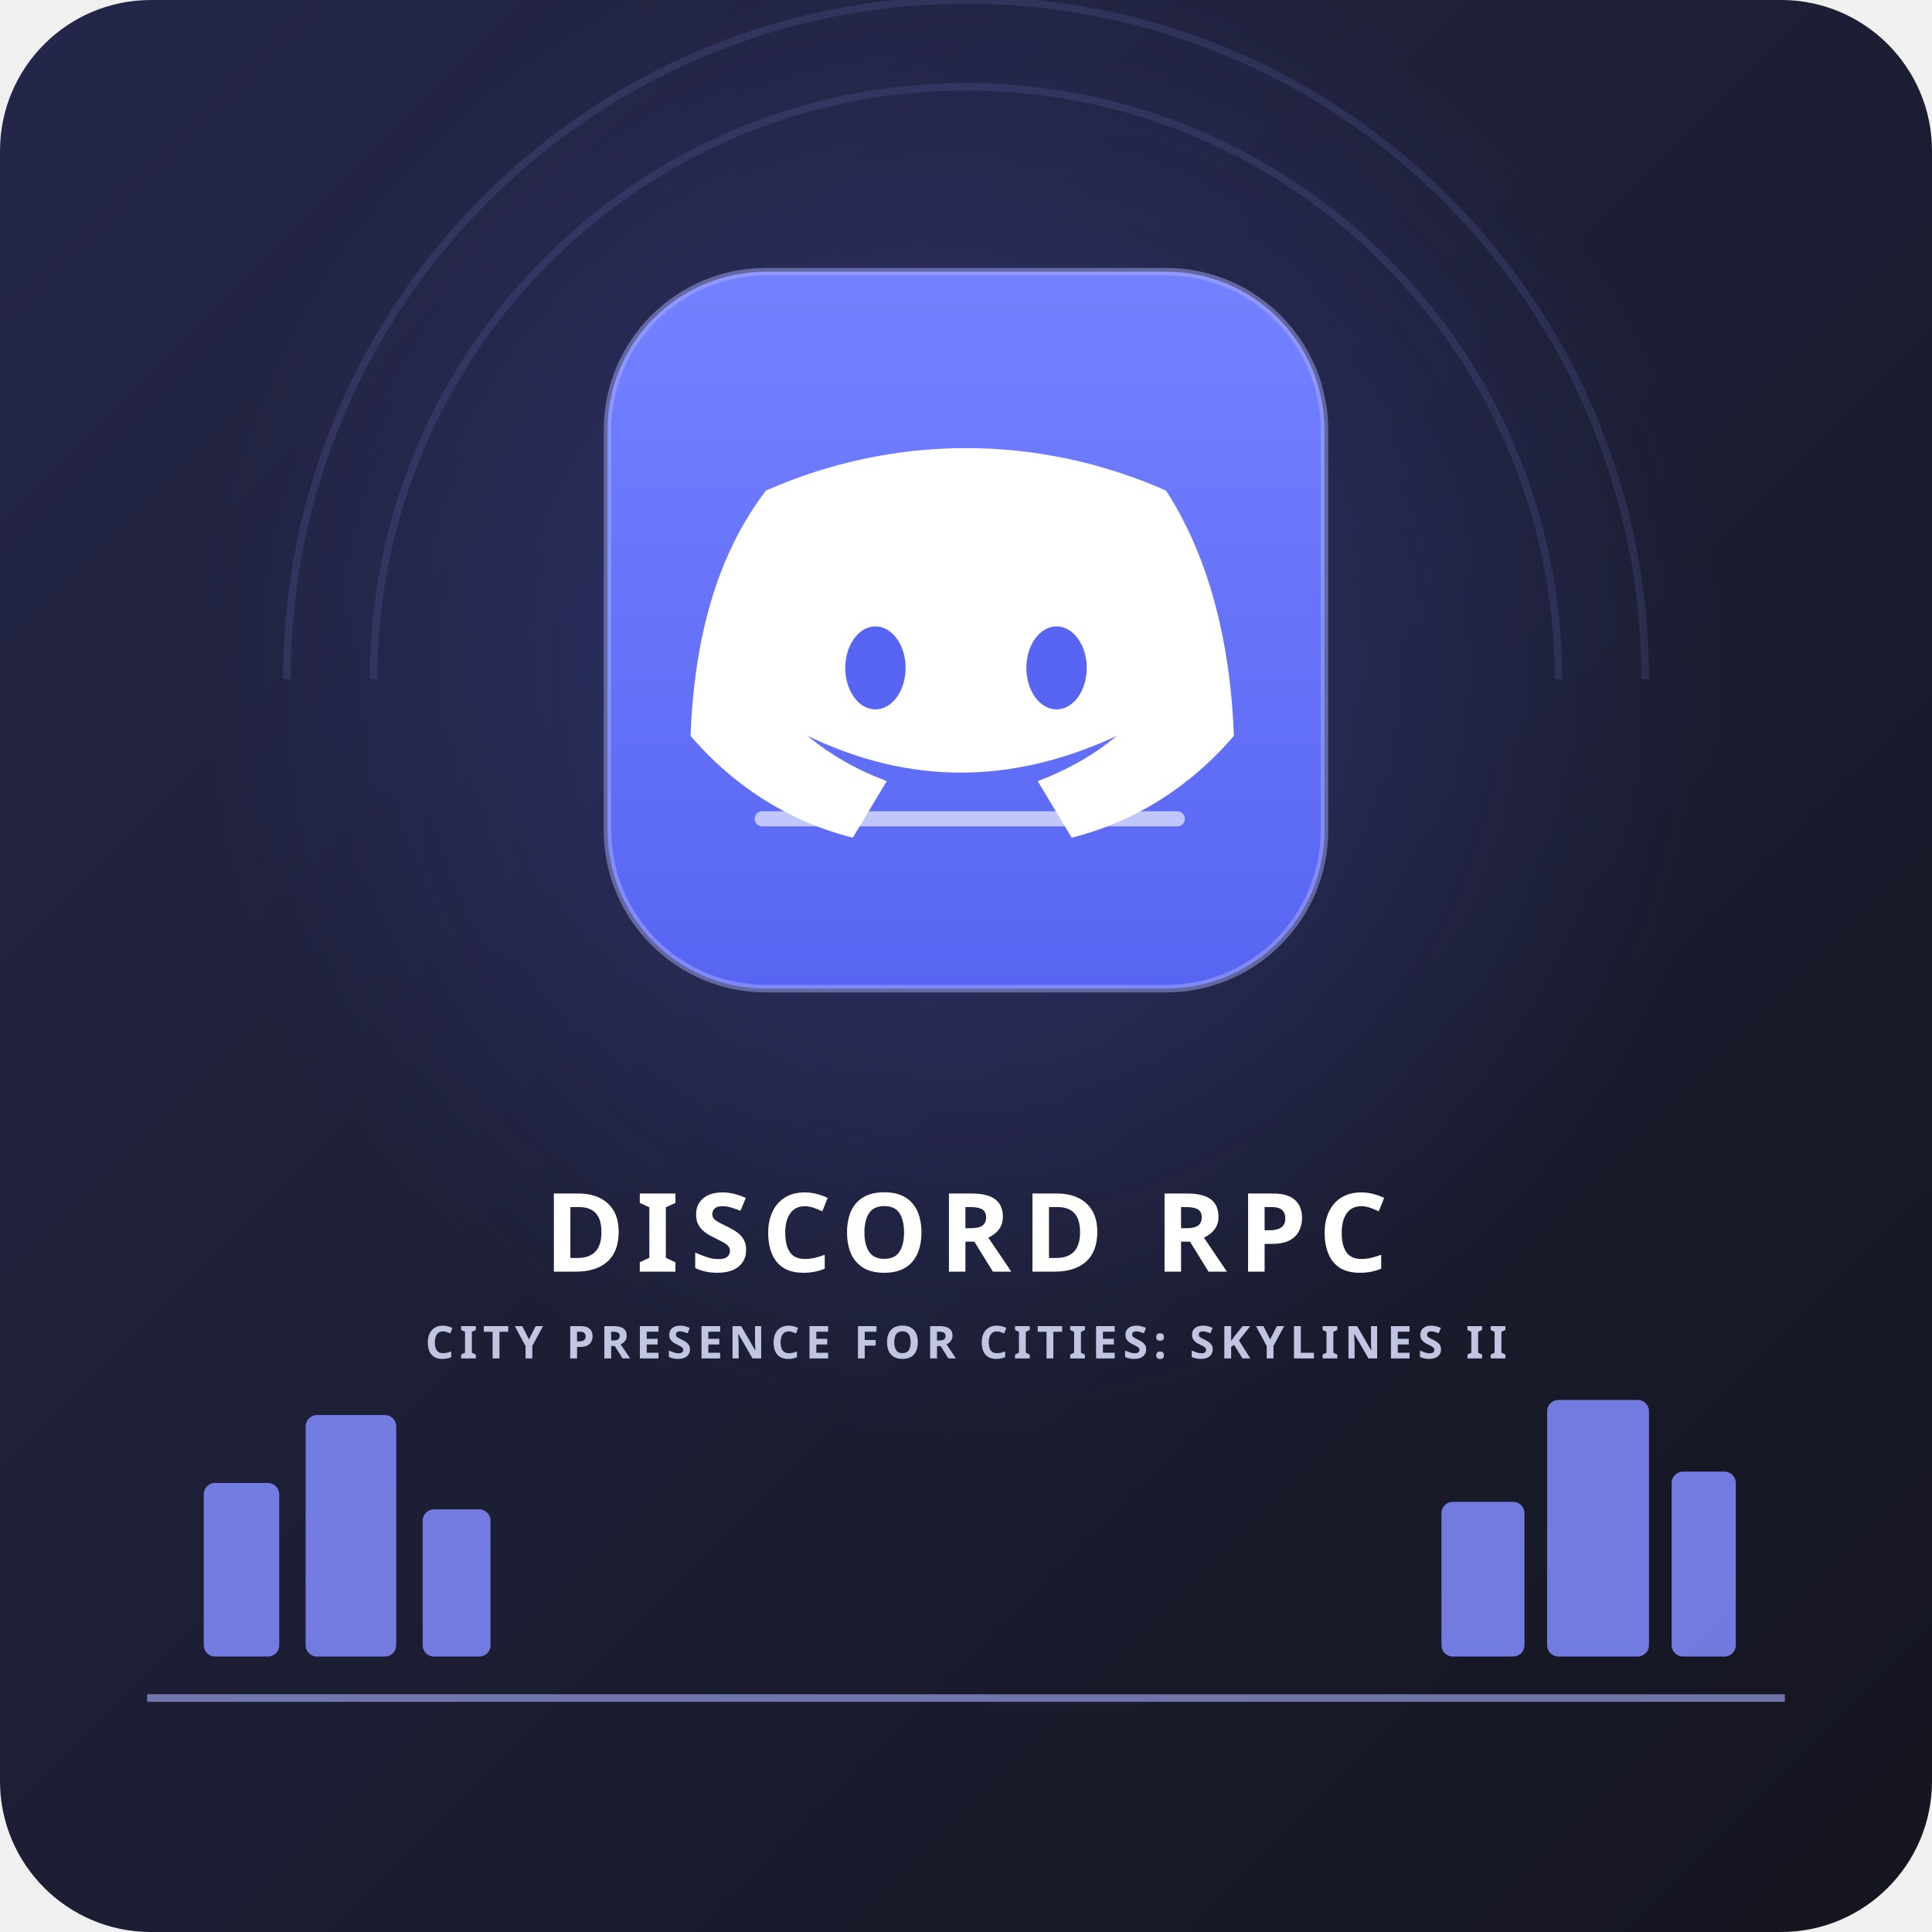
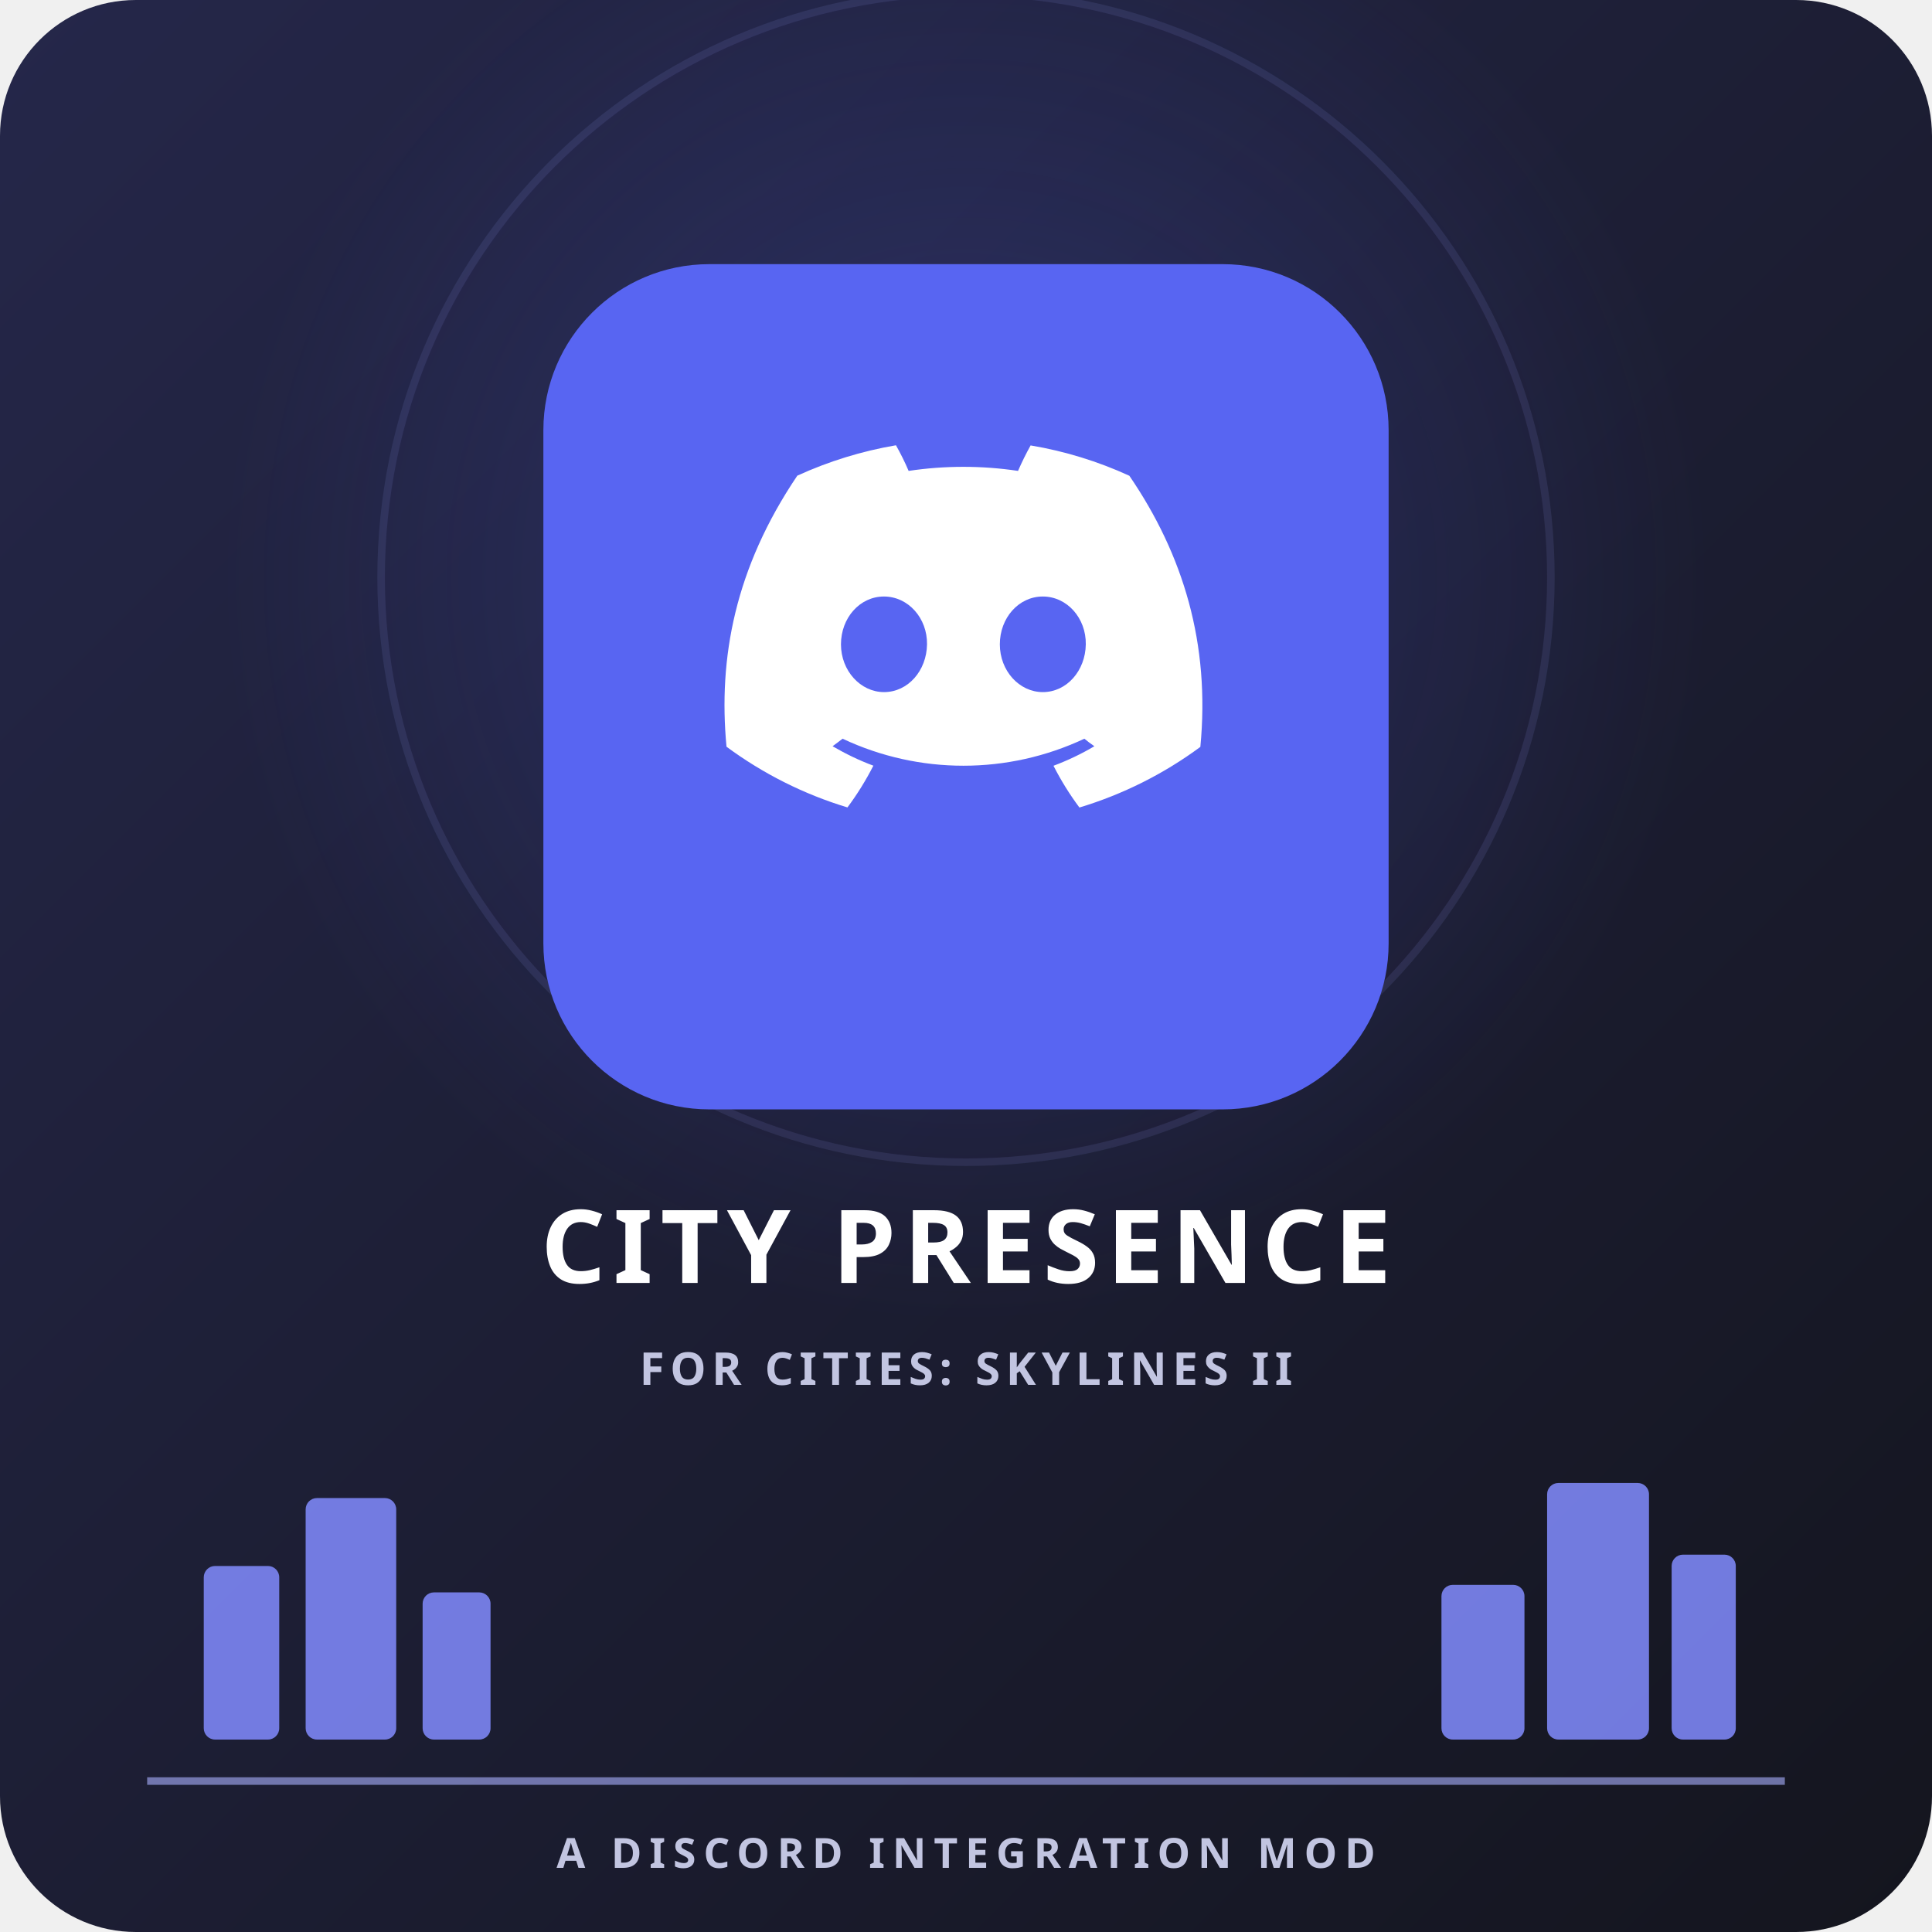
<svg xmlns="http://www.w3.org/2000/svg" width="512" height="512" viewBox="0 0 512 512">
  <defs>
    <linearGradient id="bg" x2="1" y2="1">
      <stop stop-color="#25274a" />
      <stop offset="1" stop-color="#14151e" />
    </linearGradient>
-     <linearGradient id="badge" x2="0" y2="1">
-       <stop stop-color="#7481ff" />
-       <stop offset="1" stop-color="#5865f2" />
-     </linearGradient>
    <radialGradient id="glow">
-       <stop stop-color="#5865f2" stop-opacity=".3" />
+       <stop stop-color="#5865f2" stop-opacity=".24" />
      <stop offset="1" stop-color="#5865f2" stop-opacity="0" />
    </radialGradient>
  </defs>
-   <rect width="512" height="512" rx="40" fill="url(#bg)" />
-   <circle cx="256" cy="180" r="205" fill="url(#glow)" />
-   <path d="M99 180a157 157 0 0 1 314 0M76 180a180 180 0 0 1 360 0" fill="none" stroke="#9ba3ff" stroke-opacity=".12" stroke-width="2" />
-   <rect x="161" y="72" width="190" height="190" rx="42" fill="url(#badge)" stroke="#aeb4ff" stroke-opacity=".45" stroke-width="2" />
-   <path d="M203 130c34-15 72-15 106 0 11 17 17 39 18 65-12 14-27 23-43 27l-9-15c8-3 15-7 21-12-28 13-55 13-82 0 6 5 13 9 21 12l-9 15c-16-4-31-13-43-27 1-26 7-48 20-65Z" fill="#fff" />
-   <ellipse cx="232" cy="177" rx="8" ry="11" fill="#5865f2" />
-   <ellipse cx="280" cy="177" rx="8" ry="11" fill="#5865f2" />
-   <path d="M202 217h110" stroke="#fff" stroke-opacity=".62" stroke-width="4" stroke-linecap="round" />
+   <rect width="512" height="512" rx="36" fill="url(#bg)" />
+   <circle cx="256" cy="153" r="200" fill="url(#glow)" />
+   <circle cx="256" cy="153" r="155" fill="none" stroke="#9ba3ff" stroke-opacity=".11" stroke-width="2" />
+   <rect x="144" y="70" width="224" height="224" rx="44" fill="#5865f2" />
+   <svg x="192" y="118" width="128" height="96" viewBox="0 0 64 48" aria-label="Discord symbol">
+     <path d="M40.575 0C39.956 1.099 39.401 2.235 38.895 3.397C34.097 2.677 29.21 2.677 24.398 3.397C23.906 2.235 23.337 1.099 22.719 0C18.21 0.77 13.816 2.122 9.648 4.028C1.39 16.265 -0.846 28.186 0.266 39.943C5.102 43.517 10.52 46.245 16.291 47.987C17.592 46.245 18.741 44.388 19.726 42.456C17.857 41.762 16.051 40.89 14.321 39.88C14.775 39.552 15.217 39.211 15.647 38.882C25.787 43.656 37.532 43.656 47.685 38.882C48.114 39.236 48.556 39.577 49.011 39.88C47.281 40.903 45.475 41.762 43.593 42.469C44.578 44.401 45.727 46.257 47.028 48C52.799 46.257 58.217 43.542 63.053 39.968C64.367 26.33 60.806 14.51 53.645 4.041C49.49 2.134 45.096 0.783 40.588 0.025L40.575 0ZM21.14 32.707C18.021 32.707 15.432 29.878 15.432 26.38C15.432 22.882 17.92 20.041 21.128 20.041C24.335 20.041 26.886 22.895 26.835 26.38C26.785 29.866 24.322 32.707 21.14 32.707ZM42.179 32.707C39.047 32.707 36.483 29.878 36.483 26.38C36.483 22.882 38.971 20.041 42.179 20.041C45.386 20.041 47.925 22.895 47.874 26.38C47.824 29.866 45.361 32.707 42.179 32.707Z" fill="#ffffff" />
+   </svg>
+   <text x="256" y="340" fill="#fff" font-family="Overpass, Noto Sans, Arial, sans-serif" font-size="27" font-weight="700" letter-spacing="2" text-anchor="middle">CITY PRESENCE</text>
+   <text x="256" y="367" fill="#c2c5e1" font-family="Overpass, Noto Sans, Arial, sans-serif" font-size="12" font-weight="600" letter-spacing="1.5" text-anchor="middle">FOR CITIES: SKYLINES II</text>
  <g fill="#828cff" opacity=".85">
-     <rect x="54" y="393" width="20" height="46" rx="3" />
-     <rect x="81" y="375" width="24" height="64" rx="3" />
-     <rect x="112" y="400" width="18" height="39" rx="3" />
-     <rect x="382" y="398" width="22" height="41" rx="3" />
-     <rect x="410" y="371" width="27" height="68" rx="3" />
-     <rect x="443" y="390" width="17" height="49" rx="3" />
+     <rect x="54" y="415" width="20" height="46" rx="3" />
+     <rect x="81" y="397" width="24" height="64" rx="3" />
+     <rect x="112" y="422" width="18" height="39" rx="3" />
+     <rect x="382" y="420" width="22" height="41" rx="3" />
+     <rect x="410" y="393" width="27" height="68" rx="3" />
+     <rect x="443" y="412" width="17" height="49" rx="3" />
  </g>
-   <path d="M39 450h434" stroke="#aab0ff" stroke-opacity=".6" stroke-width="2" />
-   <text x="256" y="337" fill="#fff" font-family="Overpass, Noto Sans, Arial, sans-serif" font-size="29" font-weight="700" letter-spacing="3" text-anchor="middle">DISCORD RPC</text>
-   <text x="256" y="360" fill="#c2c5e1" font-family="Overpass, Noto Sans, Arial, sans-serif" font-size="12" font-weight="600" letter-spacing="1.5" text-anchor="middle">CITY PRESENCE FOR CITIES: SKYLINES II</text>
+   <path d="M39 472h434" stroke="#aab0ff" stroke-opacity=".6" stroke-width="2" />
+   <text x="256" y="495" fill="#c2c5e1" font-family="Overpass, Noto Sans, Arial, sans-serif" font-size="11" font-weight="600" letter-spacing="2" text-anchor="middle">A DISCORD INTEGRATION MOD</text>
</svg>
